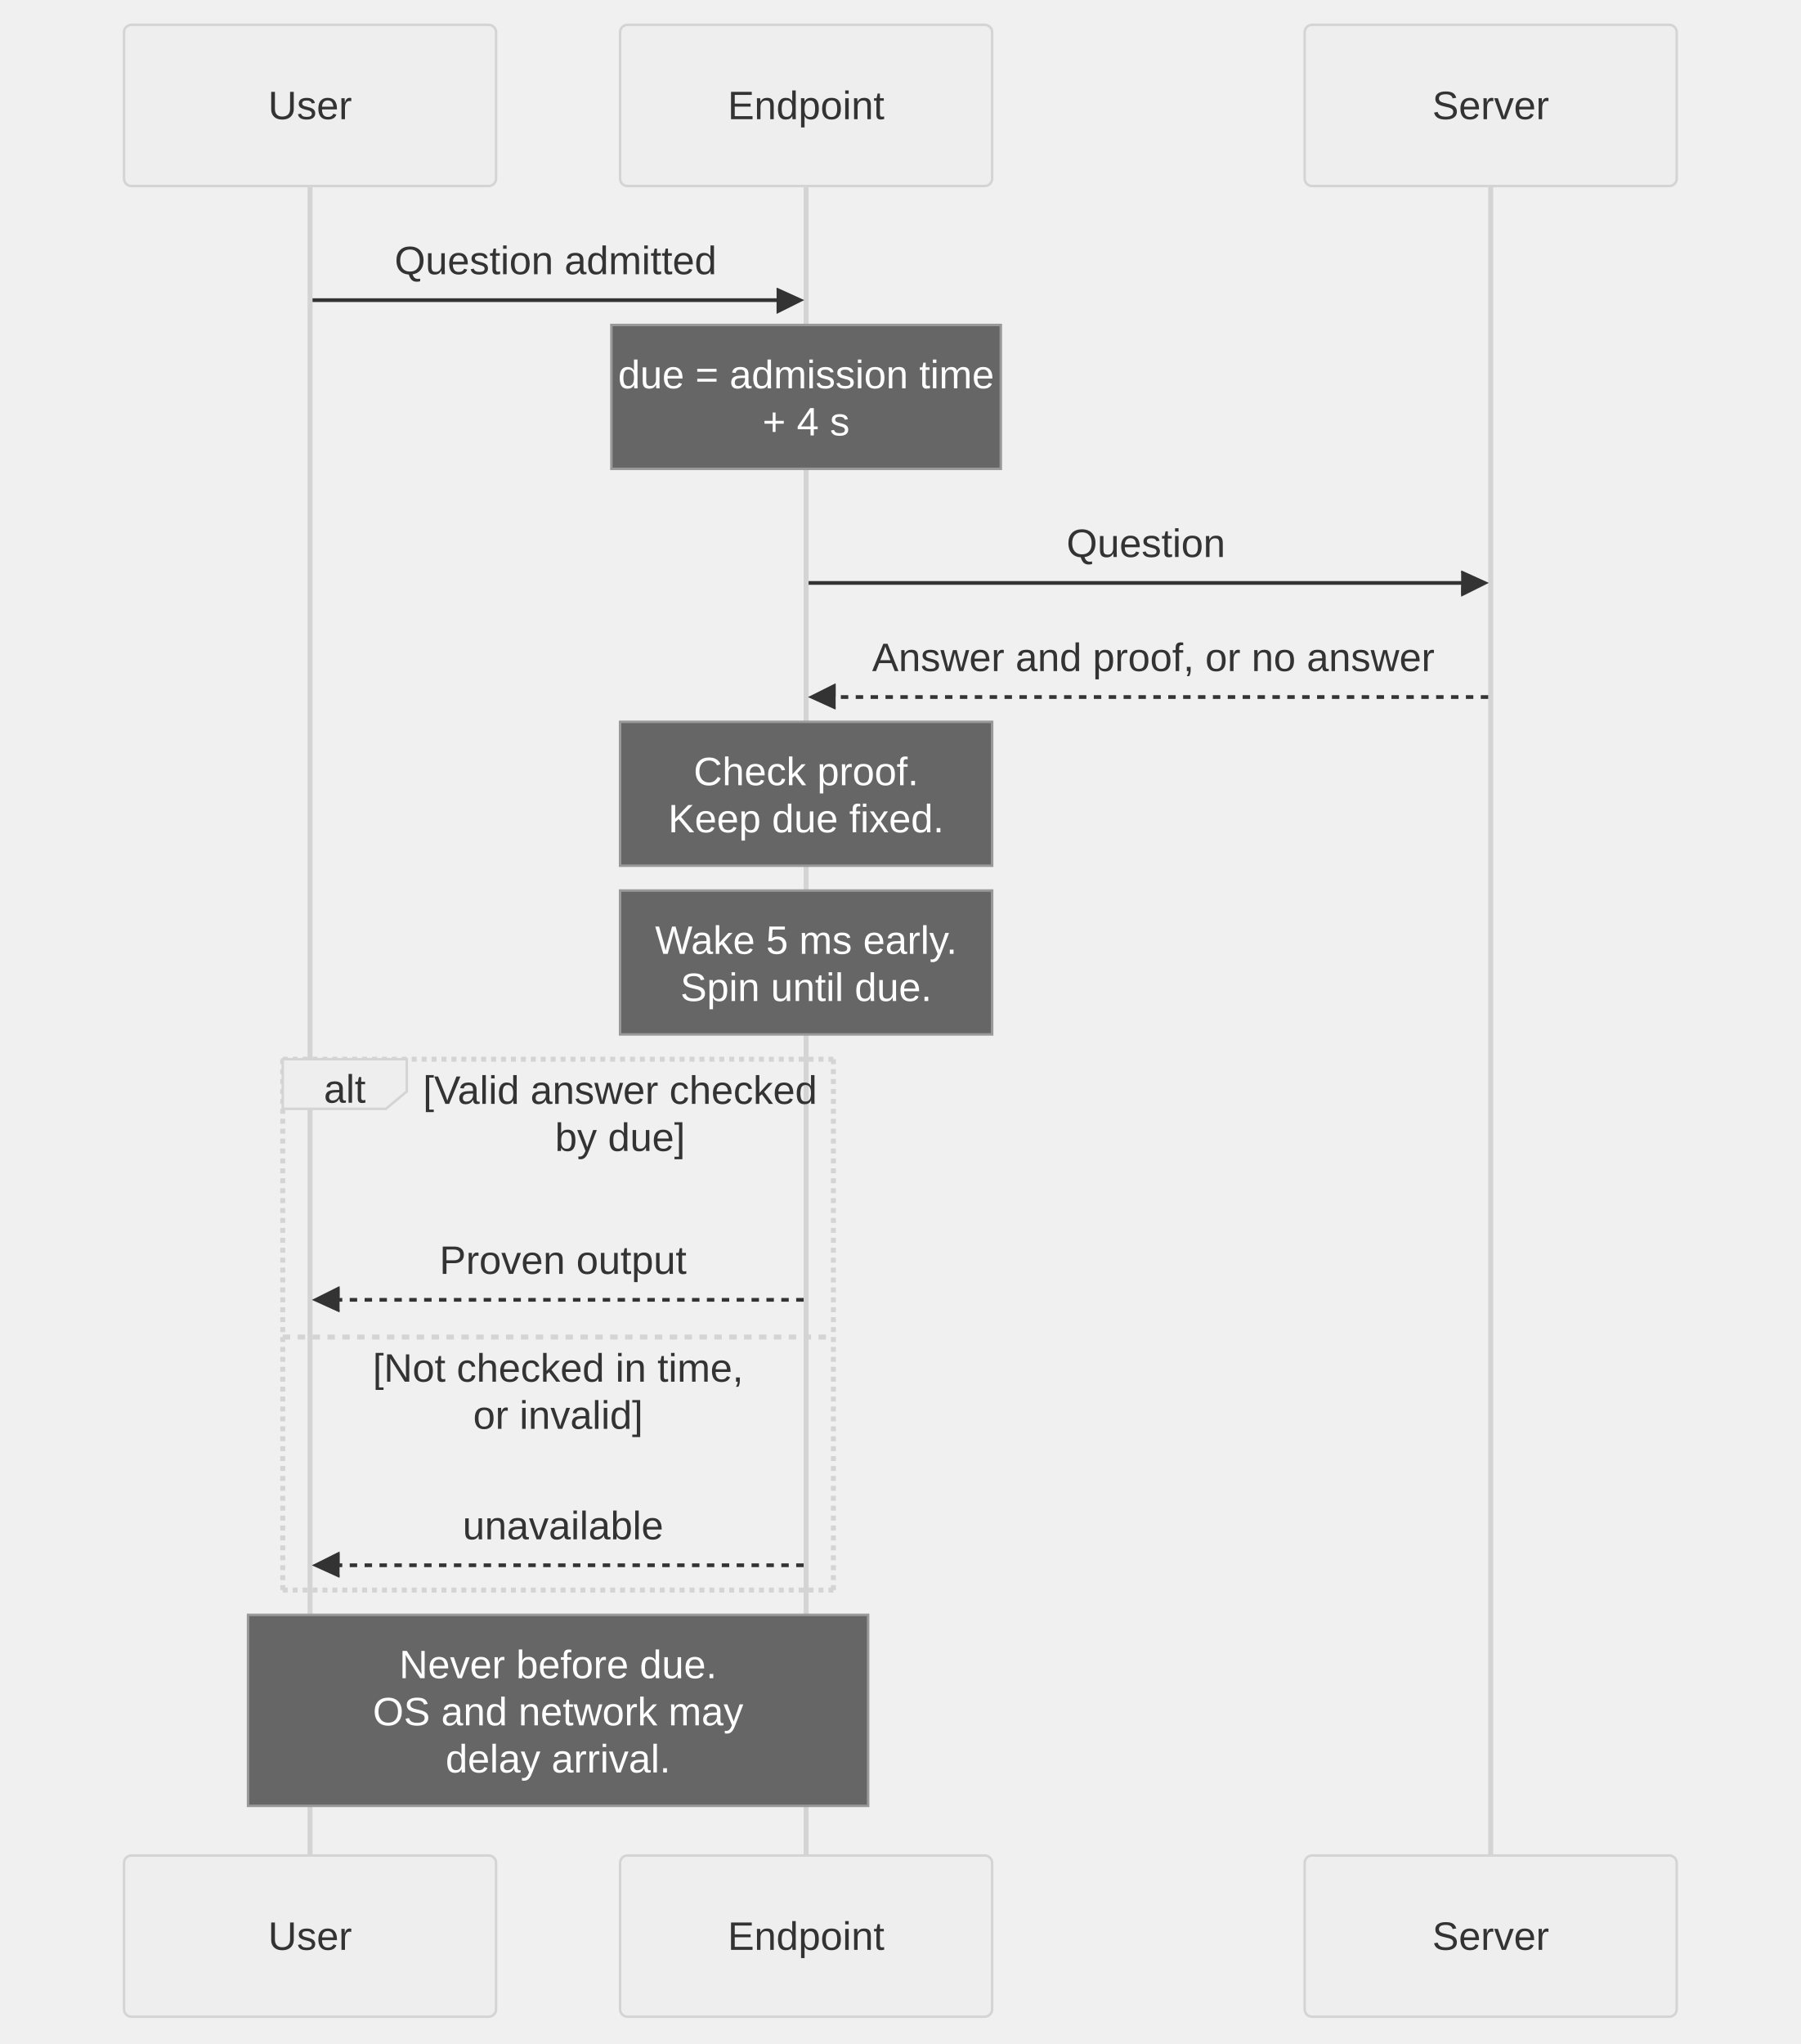
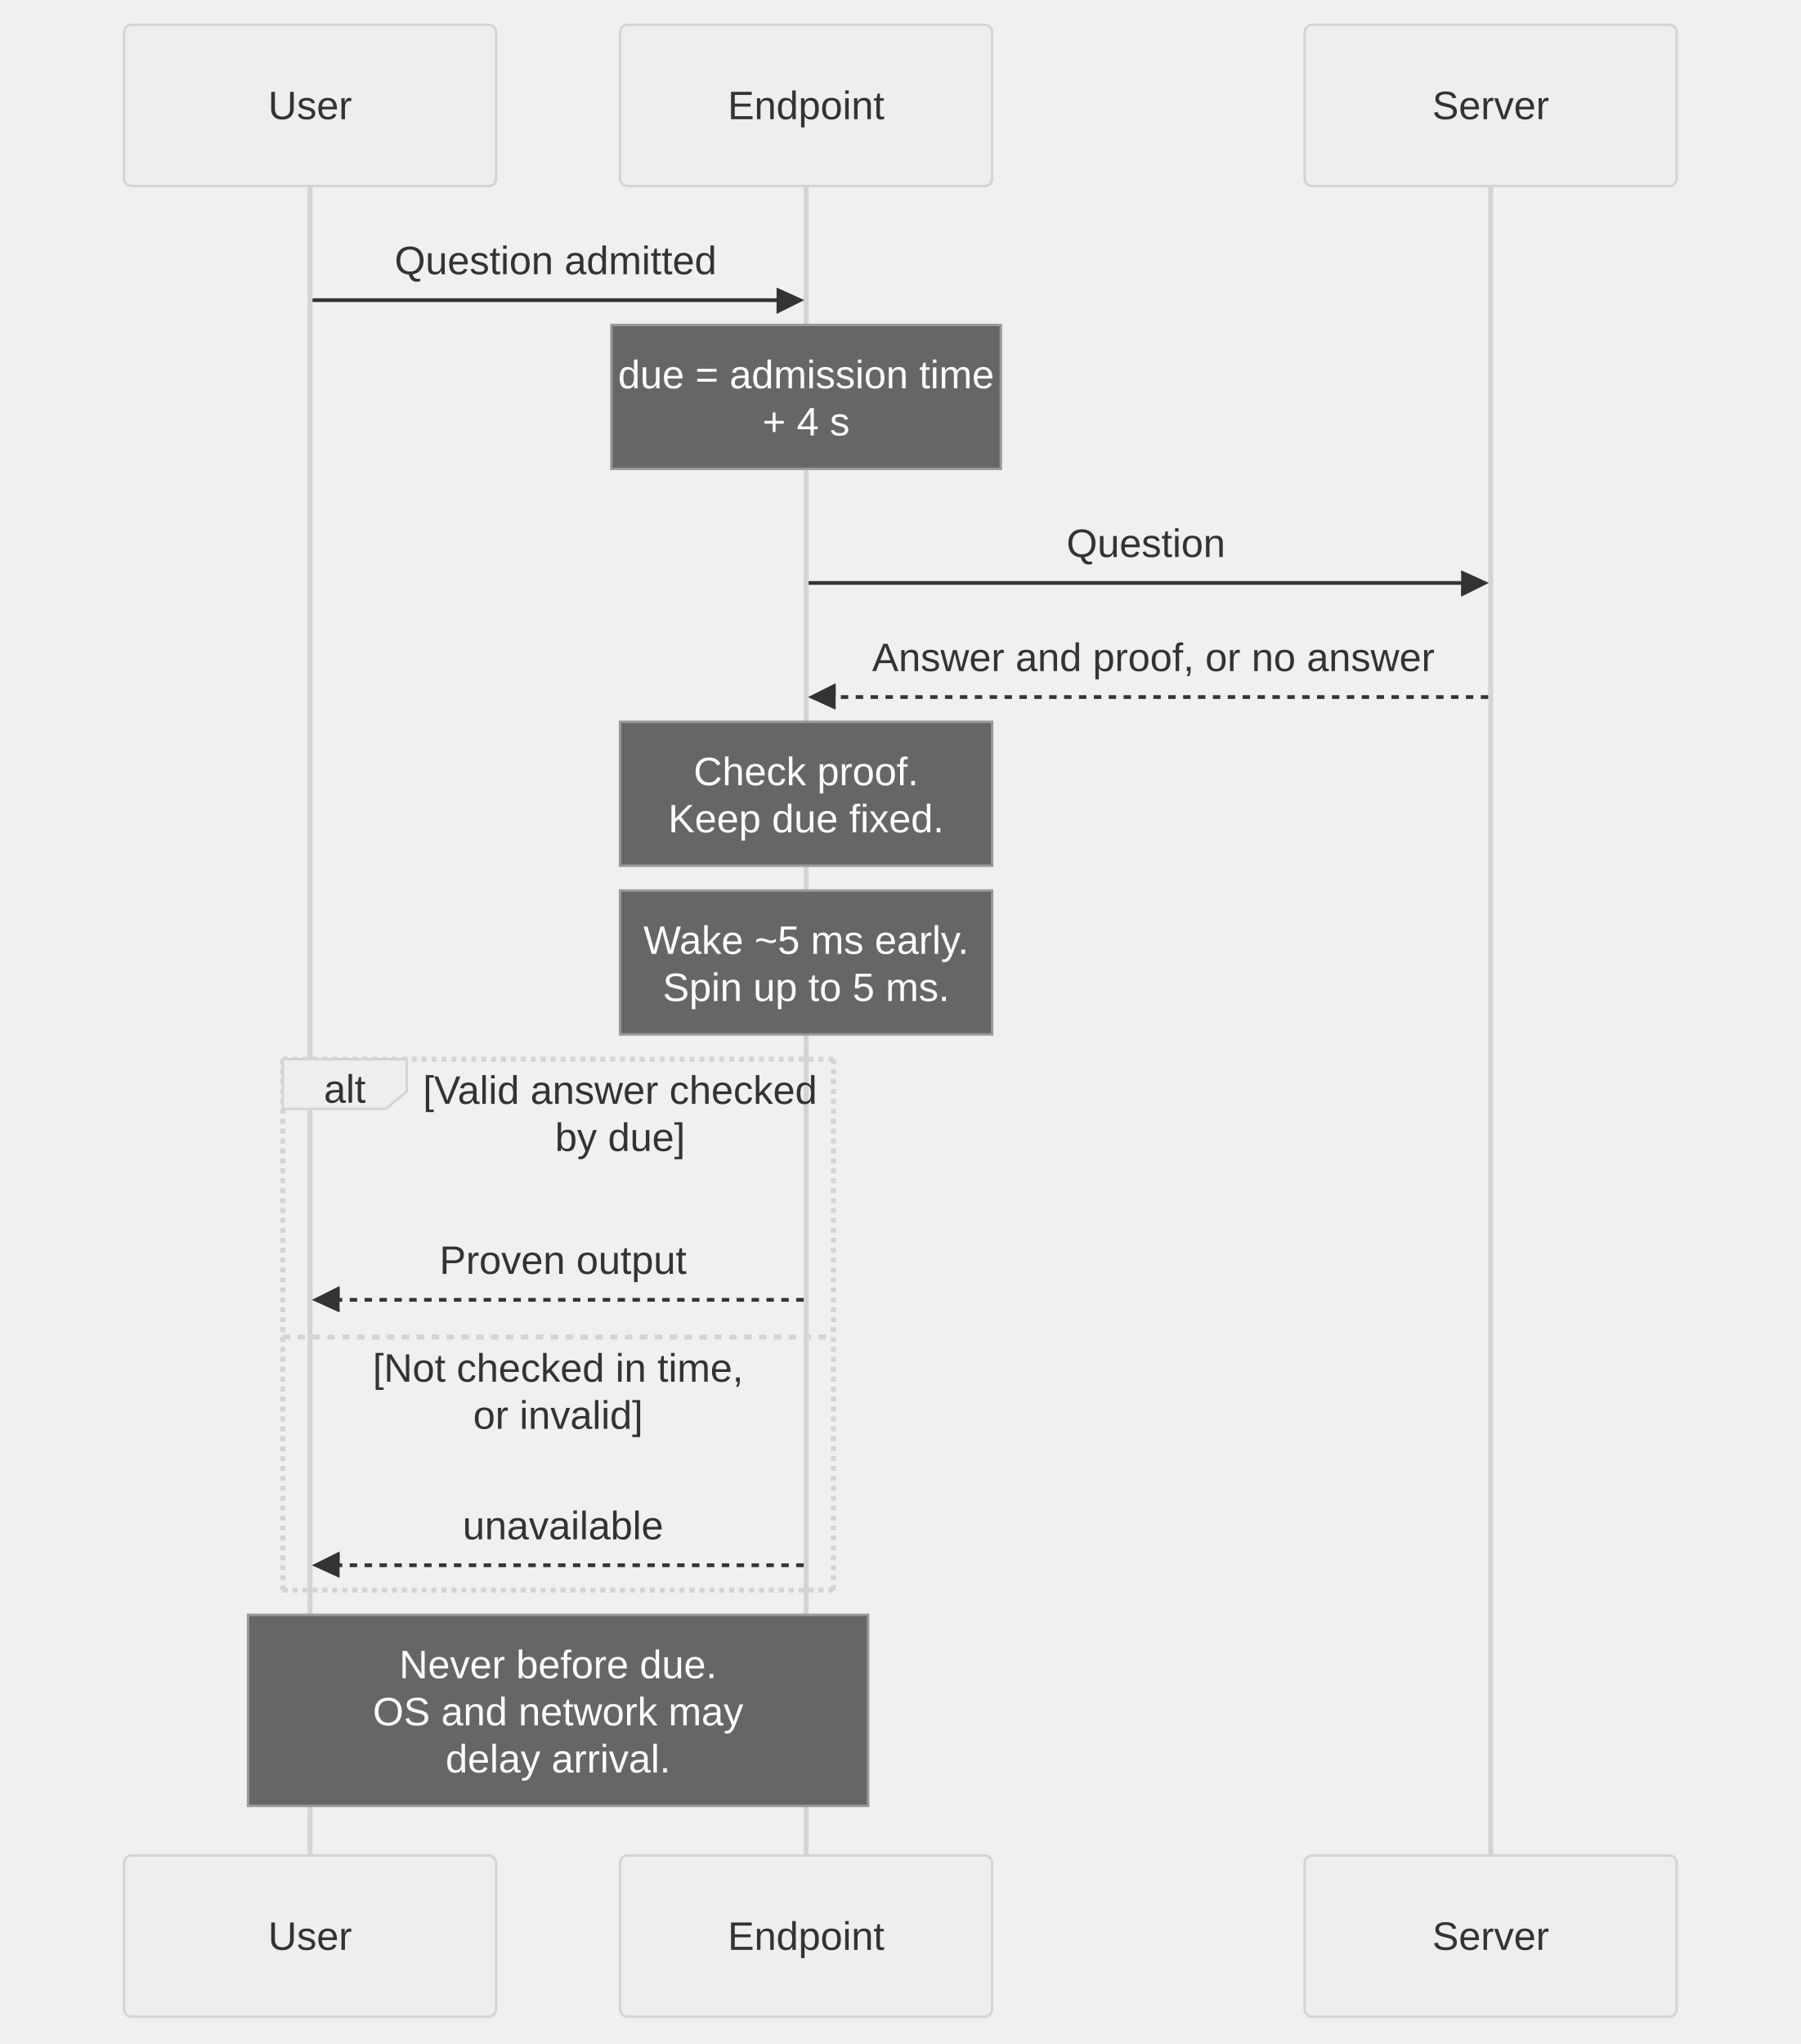
<svg xmlns="http://www.w3.org/2000/svg" id="my-svg" width="100%" style="max-width: 726px; background-color: white;" viewBox="-50 -10 726 824" role="graphics-document document" aria-roledescription="sequence">
  <g>
    <rect x="476" y="738" fill="#eaeaea" stroke="#666" width="150" height="65" name="S" rx="3" ry="3" class="actor actor-bottom" />
    <text x="551" y="770.5" dominant-baseline="central" alignment-baseline="central" class="actor actor-box" style="text-anchor: middle; font-size: 16px; font-weight: 400;">
      <tspan x="551" dy="0">Server</tspan>
    </text>
  </g>
  <g>
    <rect x="200" y="738" fill="#eaeaea" stroke="#666" width="150" height="65" name="E" rx="3" ry="3" class="actor actor-bottom" />
    <text x="275" y="770.5" dominant-baseline="central" alignment-baseline="central" class="actor actor-box" style="text-anchor: middle; font-size: 16px; font-weight: 400;">
      <tspan x="275" dy="0">Endpoint</tspan>
    </text>
  </g>
  <g>
    <rect x="0" y="738" fill="#eaeaea" stroke="#666" width="150" height="65" name="U" rx="3" ry="3" class="actor actor-bottom" />
    <text x="75" y="770.5" dominant-baseline="central" alignment-baseline="central" class="actor actor-box" style="text-anchor: middle; font-size: 16px; font-weight: 400;">
      <tspan x="75" dy="0">User</tspan>
    </text>
  </g>
  <g>
    <line id="actor2" x1="551" y1="65" x2="551" y2="738" class="actor-line 200" stroke-width="0.5px" stroke="#999" name="S" data-et="life-line" data-id="S" />
    <g id="root-2" data-et="participant" data-type="participant" data-id="S">
      <rect x="476" y="0" fill="#eaeaea" stroke="#666" width="150" height="65" name="S" rx="3" ry="3" class="actor actor-top" />
      <text x="551" y="32.5" dominant-baseline="central" alignment-baseline="central" class="actor actor-box" style="text-anchor: middle; font-size: 16px; font-weight: 400;">
        <tspan x="551" dy="0">Server</tspan>
      </text>
    </g>
  </g>
  <g>
    <line id="actor1" x1="275" y1="65" x2="275" y2="738" class="actor-line 200" stroke-width="0.5px" stroke="#999" name="E" data-et="life-line" data-id="E" />
    <g id="root-1" data-et="participant" data-type="participant" data-id="E">
      <rect x="200" y="0" fill="#eaeaea" stroke="#666" width="150" height="65" name="E" rx="3" ry="3" class="actor actor-top" />
      <text x="275" y="32.5" dominant-baseline="central" alignment-baseline="central" class="actor actor-box" style="text-anchor: middle; font-size: 16px; font-weight: 400;">
        <tspan x="275" dy="0">Endpoint</tspan>
      </text>
    </g>
  </g>
  <g>
    <line id="actor0" x1="75" y1="65" x2="75" y2="738" class="actor-line 200" stroke-width="0.5px" stroke="#999" name="U" data-et="life-line" data-id="U" />
    <g id="root-0" data-et="participant" data-type="participant" data-id="U">
      <rect x="0" y="0" fill="#eaeaea" stroke="#666" width="150" height="65" name="U" rx="3" ry="3" class="actor actor-top" />
      <text x="75" y="32.5" dominant-baseline="central" alignment-baseline="central" class="actor actor-box" style="text-anchor: middle; font-size: 16px; font-weight: 400;">
        <tspan x="75" dy="0">User</tspan>
      </text>
    </g>
  </g>
  <style>#my-svg{font-family:"trebuchet ms",verdana,arial,sans-serif;font-size:16px;fill:#000000;}@keyframes edge-animation-frame{from{stroke-dashoffset:0;}}@keyframes dash{to{stroke-dashoffset:0;}}#my-svg .edge-animation-slow{stroke-dasharray:9,5!important;stroke-dashoffset:900;animation:dash 50s linear infinite;stroke-linecap:round;}#my-svg .edge-animation-fast{stroke-dasharray:9,5!important;stroke-dashoffset:900;animation:dash 20s linear infinite;stroke-linecap:round;}#my-svg .error-icon{fill:#552222;}#my-svg .error-text{fill:#552222;stroke:#552222;}#my-svg .edge-thickness-normal{stroke-width:1px;}#my-svg .edge-thickness-thick{stroke-width:3.5px;}#my-svg .edge-pattern-solid{stroke-dasharray:0;}#my-svg .edge-thickness-invisible{stroke-width:0;fill:none;}#my-svg .edge-pattern-dashed{stroke-dasharray:3;}#my-svg .edge-pattern-dotted{stroke-dasharray:2;}#my-svg .marker{fill:#666;stroke:#666;}#my-svg .marker.cross{stroke:#666;}#my-svg svg{font-family:"trebuchet ms",verdana,arial,sans-serif;font-size:16px;}#my-svg p{margin:0;}#my-svg .actor{stroke:hsl(0, 0%, 83%);fill:#eee;stroke-width:1;}#my-svg rect.actor.outer-path[data-look="neo"]{filter:drop-shadow( 1px 2px 2px rgba(185,185,185,1));}#my-svg rect.note[data-look="neo"]{stroke:#999;fill:#666;filter:drop-shadow( 1px 2px 2px rgba(185,185,185,1));}#my-svg text.actor&gt;tspan{fill:#333;stroke:none;}#my-svg .actor-line{stroke:hsl(0, 0%, 83%);}#my-svg .innerArc{stroke-width:1.5;stroke-dasharray:none;}#my-svg .messageLine0{stroke-width:1.5;stroke-dasharray:none;stroke:#333;}#my-svg .messageLine1{stroke-width:1.5;stroke-dasharray:2,2;stroke:#333;}#my-svg [id$="-arrowhead"] path{fill:#333;stroke:#333;}#my-svg .sequenceNumber{fill:white;}#my-svg [id$="-sequencenumber"]{fill:#333;}#my-svg [id$="-crosshead"] path{fill:#333;stroke:#333;}#my-svg .messageText{fill:#333;stroke:none;}#my-svg .labelBox{stroke:hsl(0, 0%, 83%);fill:#eee;filter:none;}#my-svg .labelText,#my-svg .labelText&gt;tspan{fill:#333;stroke:none;}#my-svg .loopText,#my-svg .loopText&gt;tspan{fill:#333;stroke:none;}#my-svg .sectionTitle,#my-svg .sectionTitle&gt;tspan{fill:#333;stroke:none;}#my-svg .loopLine{stroke-width:2px;stroke-dasharray:2,2;stroke:hsl(0, 0%, 83%);fill:hsl(0, 0%, 83%);}#my-svg .note{stroke:#999;fill:#666;}#my-svg .noteText,#my-svg .noteText&gt;tspan{fill:#fff;stroke:none;font-weight:normal;}#my-svg .activation0{fill:#f4f4f4;stroke:#666;}#my-svg .activation1{fill:#f4f4f4;stroke:#666;}#my-svg .activation2{fill:#f4f4f4;stroke:#666;}#my-svg .actorPopupMenu{position:absolute;}#my-svg .actorPopupMenuPanel{position:absolute;fill:#eee;box-shadow:0px 8px 16px 0px rgba(0,0,0,0.2);filter:drop-shadow(3px 5px 2px rgb(0 0 0 / 0.4));}#my-svg .actor-man circle,#my-svg line{fill:#eee;stroke-width:2px;}#my-svg g rect.rect{filter:drop-shadow( 1px 2px 2px rgba(185,185,185,1));stroke:#999;}#my-svg .node .neo-node{stroke:#999;}#my-svg [data-look="neo"].node rect,#my-svg [data-look="neo"].cluster rect,#my-svg [data-look="neo"].node polygon{stroke:url(#my-svg-gradient);filter:drop-shadow( 1px 2px 2px rgba(185,185,185,1));}#my-svg [data-look="neo"].swimlane.cluster rect{filter:none;}#my-svg [data-look="neo"].node path{stroke:url(#my-svg-gradient);stroke-width:1px;}#my-svg [data-look="neo"].node .outer-path{filter:drop-shadow( 1px 2px 2px rgba(185,185,185,1));}#my-svg [data-look="neo"].node .neo-line path{stroke:#999;filter:none;}#my-svg [data-look="neo"].node circle{stroke:url(#my-svg-gradient);filter:drop-shadow( 1px 2px 2px rgba(185,185,185,1));}#my-svg [data-look="neo"].node circle .state-start{fill:#000000;}#my-svg [data-look="neo"].icon-shape .icon{fill:url(#my-svg-gradient);filter:drop-shadow( 1px 2px 2px rgba(185,185,185,1));}#my-svg [data-look="neo"].icon-shape .icon-neo path{stroke:url(#my-svg-gradient);filter:drop-shadow( 1px 2px 2px rgba(185,185,185,1));}#my-svg :root{--mermaid-font-family:"trebuchet ms",verdana,arial,sans-serif;}</style>
  <g />
  <defs>
    <symbol id="my-svg-computer" width="24" height="24">
      <path transform="scale(.5)" d="M2 2v13h20v-13h-20zm18 11h-16v-9h16v9zm-10.228 6l.466-1h3.524l.467 1h-4.457zm14.228 3h-24l2-6h2.104l-1.33 4h18.45l-1.297-4h2.073l2 6zm-5-10h-14v-7h14v7z" />
    </symbol>
  </defs>
  <defs>
    <symbol id="my-svg-database" fill-rule="evenodd" clip-rule="evenodd">
      <path transform="scale(.5)" d="M12.258.001l.256.004.255.005.253.008.251.01.249.012.247.015.246.016.242.019.241.02.239.023.236.024.233.027.231.028.229.031.225.032.223.034.22.036.217.038.214.04.211.041.208.043.205.045.201.046.198.048.194.05.191.051.187.053.183.054.18.056.175.057.172.059.168.06.163.061.16.063.155.064.15.066.074.033.073.033.071.034.07.034.069.035.068.035.067.035.066.035.064.036.064.036.062.036.06.036.06.037.058.037.058.037.055.038.055.038.053.038.052.038.051.039.05.039.048.039.047.039.045.04.044.04.043.04.041.04.04.041.039.041.037.041.036.041.034.041.033.042.032.042.03.042.029.042.027.042.026.043.024.043.023.043.021.043.02.043.018.044.017.043.015.044.013.044.012.044.011.045.009.044.007.045.006.045.004.045.002.045.001.045v17l-.001.045-.002.045-.004.045-.006.045-.007.045-.009.044-.011.045-.012.044-.013.044-.015.044-.017.043-.018.044-.02.043-.021.043-.023.043-.024.043-.026.043-.027.042-.029.042-.03.042-.032.042-.033.042-.034.041-.036.041-.037.041-.039.041-.04.041-.041.04-.043.04-.044.04-.045.04-.047.039-.048.039-.05.039-.051.039-.052.038-.053.038-.055.038-.055.038-.058.037-.058.037-.06.037-.06.036-.062.036-.064.036-.064.036-.066.035-.067.035-.068.035-.069.035-.07.034-.071.034-.073.033-.074.033-.15.066-.155.064-.16.063-.163.061-.168.06-.172.059-.175.057-.18.056-.183.054-.187.053-.191.051-.194.05-.198.048-.201.046-.205.045-.208.043-.211.041-.214.04-.217.038-.22.036-.223.034-.225.032-.229.031-.231.028-.233.027-.236.024-.239.023-.241.02-.242.019-.246.016-.247.015-.249.012-.251.01-.253.008-.255.005-.256.004-.258.001-.258-.001-.256-.004-.255-.005-.253-.008-.251-.01-.249-.012-.247-.015-.245-.016-.243-.019-.241-.02-.238-.023-.236-.024-.234-.027-.231-.028-.228-.031-.226-.032-.223-.034-.22-.036-.217-.038-.214-.04-.211-.041-.208-.043-.204-.045-.201-.046-.198-.048-.195-.05-.19-.051-.187-.053-.184-.054-.179-.056-.176-.057-.172-.059-.167-.06-.164-.061-.159-.063-.155-.064-.151-.066-.074-.033-.072-.033-.072-.034-.07-.034-.069-.035-.068-.035-.067-.035-.066-.035-.064-.036-.063-.036-.062-.036-.061-.036-.06-.037-.058-.037-.057-.037-.056-.038-.055-.038-.053-.038-.052-.038-.051-.039-.049-.039-.049-.039-.046-.039-.046-.04-.044-.04-.043-.04-.041-.04-.04-.041-.039-.041-.037-.041-.036-.041-.034-.041-.033-.042-.032-.042-.03-.042-.029-.042-.027-.042-.026-.043-.024-.043-.023-.043-.021-.043-.02-.043-.018-.044-.017-.043-.015-.044-.013-.044-.012-.044-.011-.045-.009-.044-.007-.045-.006-.045-.004-.045-.002-.045-.001-.045v-17l.001-.045.002-.045.004-.045.006-.045.007-.045.009-.044.011-.045.012-.044.013-.044.015-.044.017-.043.018-.044.02-.043.021-.043.023-.043.024-.043.026-.043.027-.042.029-.042.03-.042.032-.042.033-.042.034-.041.036-.041.037-.041.039-.041.04-.041.041-.04.043-.04.044-.04.046-.04.046-.039.049-.039.049-.039.051-.039.052-.038.053-.038.055-.038.056-.038.057-.037.058-.037.06-.037.061-.036.062-.036.063-.036.064-.036.066-.035.067-.035.068-.035.069-.035.07-.034.072-.034.072-.033.074-.033.151-.066.155-.064.159-.063.164-.061.167-.06.172-.059.176-.057.179-.056.184-.054.187-.053.19-.051.195-.05.198-.048.201-.046.204-.045.208-.043.211-.041.214-.04.217-.038.22-.036.223-.034.226-.032.228-.031.231-.028.234-.027.236-.024.238-.023.241-.02.243-.019.245-.016.247-.015.249-.012.251-.01.253-.008.255-.005.256-.004.258-.001.258.001zm-9.258 20.499v.01l.001.021.003.021.004.022.005.021.006.022.007.022.009.023.01.022.011.023.012.023.013.023.015.023.016.024.017.023.018.024.019.024.021.024.022.025.023.024.024.025.052.049.056.05.061.051.066.051.07.051.075.051.079.052.084.052.088.052.092.052.097.052.102.051.105.052.11.052.114.051.119.051.123.051.127.05.131.05.135.05.139.048.144.049.147.047.152.047.155.047.16.045.163.045.167.043.171.043.176.041.178.041.183.039.187.039.19.037.194.035.197.035.202.033.204.031.209.03.212.029.216.027.219.025.222.024.226.021.23.02.233.018.236.016.24.015.243.012.246.01.249.008.253.005.256.004.259.001.26-.001.257-.004.254-.005.25-.008.247-.011.244-.012.241-.014.237-.016.233-.018.231-.021.226-.021.224-.024.22-.026.216-.027.212-.028.21-.031.205-.031.202-.034.198-.034.194-.036.191-.037.187-.039.183-.04.179-.04.175-.042.172-.043.168-.044.163-.045.16-.046.155-.046.152-.047.148-.048.143-.049.139-.049.136-.05.131-.05.126-.05.123-.051.118-.052.114-.051.11-.052.106-.052.101-.052.096-.052.092-.052.088-.053.083-.051.079-.052.074-.052.07-.051.065-.051.06-.051.056-.05.051-.05.023-.024.023-.025.021-.024.02-.024.019-.024.018-.024.017-.024.015-.023.014-.024.013-.023.012-.023.01-.023.01-.022.008-.022.006-.022.006-.022.004-.022.004-.021.001-.021.001-.021v-4.127l-.077.055-.08.053-.083.054-.085.053-.087.052-.09.052-.093.051-.095.05-.097.05-.1.049-.102.049-.105.048-.106.047-.109.047-.111.046-.114.045-.115.045-.118.044-.12.043-.122.042-.124.042-.126.041-.128.04-.13.04-.132.038-.134.038-.135.037-.138.037-.139.035-.142.035-.143.034-.144.033-.147.032-.148.031-.15.03-.151.03-.153.029-.154.027-.156.027-.158.026-.159.025-.161.024-.162.023-.163.022-.165.021-.166.02-.167.019-.169.018-.169.017-.171.016-.173.015-.173.014-.175.013-.175.012-.177.011-.178.01-.179.008-.179.008-.181.006-.182.005-.182.004-.184.003-.184.002h-.37l-.184-.002-.184-.003-.182-.004-.182-.005-.181-.006-.179-.008-.179-.008-.178-.01-.176-.011-.176-.012-.175-.013-.173-.014-.172-.015-.171-.016-.17-.017-.169-.018-.167-.019-.166-.02-.165-.021-.163-.022-.162-.023-.161-.024-.159-.025-.157-.026-.156-.027-.155-.027-.153-.029-.151-.03-.15-.03-.148-.031-.146-.032-.145-.033-.143-.034-.141-.035-.14-.035-.137-.037-.136-.037-.134-.038-.132-.038-.13-.04-.128-.04-.126-.041-.124-.042-.122-.042-.12-.044-.117-.043-.116-.045-.113-.045-.112-.046-.109-.047-.106-.047-.105-.048-.102-.049-.1-.049-.097-.05-.095-.05-.093-.052-.09-.051-.087-.052-.085-.053-.083-.054-.08-.054-.077-.054v4.127zm0-5.654v.011l.001.021.003.021.004.021.005.022.006.022.007.022.009.022.01.022.011.023.012.023.013.023.015.024.016.023.017.024.018.024.019.024.021.024.022.024.023.025.024.024.052.05.056.05.061.05.066.051.07.051.075.052.079.051.084.052.088.052.092.052.097.052.102.052.105.052.11.051.114.051.119.052.123.05.127.051.131.05.135.049.139.049.144.048.147.048.152.047.155.046.16.045.163.045.167.044.171.042.176.042.178.04.183.04.187.038.19.037.194.036.197.034.202.033.204.032.209.03.212.028.216.027.219.025.222.024.226.022.23.02.233.018.236.016.24.014.243.012.246.01.249.008.253.006.256.003.259.001.26-.001.257-.003.254-.006.25-.008.247-.01.244-.012.241-.015.237-.016.233-.018.231-.02.226-.022.224-.024.22-.025.216-.027.212-.029.21-.03.205-.032.202-.033.198-.035.194-.036.191-.037.187-.039.183-.039.179-.041.175-.042.172-.043.168-.044.163-.045.16-.045.155-.047.152-.047.148-.048.143-.048.139-.05.136-.049.131-.05.126-.051.123-.051.118-.051.114-.052.11-.052.106-.052.101-.052.096-.052.092-.052.088-.052.083-.052.079-.052.074-.051.07-.052.065-.051.06-.05.056-.051.051-.049.023-.025.023-.024.021-.025.02-.024.019-.024.018-.024.017-.024.015-.023.014-.023.013-.024.012-.022.01-.023.01-.023.008-.022.006-.022.006-.022.004-.021.004-.022.001-.021.001-.021v-4.139l-.077.054-.08.054-.083.054-.085.052-.087.053-.09.051-.093.051-.095.051-.097.05-.1.049-.102.049-.105.048-.106.047-.109.047-.111.046-.114.045-.115.044-.118.044-.12.044-.122.042-.124.042-.126.041-.128.04-.13.039-.132.039-.134.038-.135.037-.138.036-.139.036-.142.035-.143.033-.144.033-.147.033-.148.031-.15.03-.151.03-.153.028-.154.028-.156.027-.158.026-.159.025-.161.024-.162.023-.163.022-.165.021-.166.02-.167.019-.169.018-.169.017-.171.016-.173.015-.173.014-.175.013-.175.012-.177.011-.178.009-.179.009-.179.007-.181.007-.182.005-.182.004-.184.003-.184.002h-.37l-.184-.002-.184-.003-.182-.004-.182-.005-.181-.007-.179-.007-.179-.009-.178-.009-.176-.011-.176-.012-.175-.013-.173-.014-.172-.015-.171-.016-.17-.017-.169-.018-.167-.019-.166-.02-.165-.021-.163-.022-.162-.023-.161-.024-.159-.025-.157-.026-.156-.027-.155-.028-.153-.028-.151-.03-.15-.03-.148-.031-.146-.033-.145-.033-.143-.033-.141-.035-.14-.036-.137-.036-.136-.037-.134-.038-.132-.039-.13-.039-.128-.04-.126-.041-.124-.042-.122-.043-.12-.043-.117-.044-.116-.044-.113-.046-.112-.046-.109-.046-.106-.047-.105-.048-.102-.049-.1-.049-.097-.05-.095-.051-.093-.051-.09-.051-.087-.053-.085-.052-.083-.054-.08-.054-.077-.054v4.139zm0-5.666v.011l.001.02.003.022.004.021.005.022.006.021.007.022.009.023.01.022.011.023.012.023.013.023.015.023.016.024.017.024.018.023.019.024.021.025.022.024.023.024.024.025.052.05.056.05.061.05.066.051.07.051.075.052.079.051.084.052.088.052.092.052.097.052.102.052.105.051.11.052.114.051.119.051.123.051.127.05.131.05.135.05.139.049.144.048.147.048.152.047.155.046.16.045.163.045.167.043.171.043.176.042.178.04.183.04.187.038.19.037.194.036.197.034.202.033.204.032.209.03.212.028.216.027.219.025.222.024.226.021.23.02.233.018.236.017.24.014.243.012.246.01.249.008.253.006.256.003.259.001.26-.001.257-.003.254-.006.25-.008.247-.01.244-.013.241-.014.237-.016.233-.018.231-.02.226-.022.224-.024.22-.025.216-.027.212-.029.21-.03.205-.032.202-.033.198-.035.194-.036.191-.037.187-.039.183-.039.179-.041.175-.042.172-.043.168-.044.163-.045.16-.045.155-.047.152-.047.148-.048.143-.049.139-.049.136-.049.131-.051.126-.05.123-.051.118-.052.114-.051.11-.052.106-.052.101-.052.096-.052.092-.052.088-.052.083-.052.079-.052.074-.052.07-.051.065-.051.06-.051.056-.05.051-.049.023-.025.023-.025.021-.024.02-.024.019-.024.018-.024.017-.024.015-.023.014-.024.013-.023.012-.023.01-.022.01-.023.008-.022.006-.022.006-.022.004-.022.004-.021.001-.021.001-.021v-4.153l-.077.054-.08.054-.083.053-.085.053-.087.053-.09.051-.093.051-.095.051-.097.05-.1.049-.102.048-.105.048-.106.048-.109.046-.111.046-.114.046-.115.044-.118.044-.12.043-.122.043-.124.042-.126.041-.128.04-.13.039-.132.039-.134.038-.135.037-.138.036-.139.036-.142.034-.143.034-.144.033-.147.032-.148.032-.15.03-.151.03-.153.028-.154.028-.156.027-.158.026-.159.024-.161.024-.162.023-.163.023-.165.021-.166.02-.167.019-.169.018-.169.017-.171.016-.173.015-.173.014-.175.013-.175.012-.177.01-.178.01-.179.009-.179.007-.181.006-.182.006-.182.004-.184.003-.184.001-.185.001-.185-.001-.184-.001-.184-.003-.182-.004-.182-.006-.181-.006-.179-.007-.179-.009-.178-.01-.176-.01-.176-.012-.175-.013-.173-.014-.172-.015-.171-.016-.17-.017-.169-.018-.167-.019-.166-.02-.165-.021-.163-.023-.162-.023-.161-.024-.159-.024-.157-.026-.156-.027-.155-.028-.153-.028-.151-.03-.15-.03-.148-.032-.146-.032-.145-.033-.143-.034-.141-.034-.14-.036-.137-.036-.136-.037-.134-.038-.132-.039-.13-.039-.128-.041-.126-.041-.124-.041-.122-.043-.12-.043-.117-.044-.116-.044-.113-.046-.112-.046-.109-.046-.106-.048-.105-.048-.102-.048-.1-.05-.097-.049-.095-.051-.093-.051-.09-.052-.087-.052-.085-.053-.083-.053-.08-.054-.077-.054v4.153zm8.74-8.179l-.257.004-.254.005-.25.008-.247.011-.244.012-.241.014-.237.016-.233.018-.231.021-.226.022-.224.023-.22.026-.216.027-.212.028-.21.031-.205.032-.202.033-.198.034-.194.036-.191.038-.187.038-.183.04-.179.041-.175.042-.172.043-.168.043-.163.045-.16.046-.155.046-.152.048-.148.048-.143.048-.139.049-.136.05-.131.05-.126.051-.123.051-.118.051-.114.052-.11.052-.106.052-.101.052-.096.052-.092.052-.088.052-.083.052-.079.052-.074.051-.07.052-.065.051-.06.05-.056.05-.051.05-.023.025-.023.024-.021.024-.02.025-.019.024-.018.024-.017.023-.015.024-.014.023-.013.023-.012.023-.01.023-.01.022-.008.022-.006.023-.006.021-.004.022-.004.021-.001.021-.001.021.001.021.001.021.004.021.004.022.006.021.006.023.008.022.01.022.01.023.012.023.013.023.014.023.015.024.017.023.018.024.019.024.02.025.021.024.023.024.023.025.051.05.056.05.06.05.065.051.07.052.074.051.079.052.083.052.088.052.092.052.096.052.101.052.106.052.11.052.114.052.118.051.123.051.126.051.131.05.136.05.139.049.143.048.148.048.152.048.155.046.16.046.163.045.168.043.172.043.175.042.179.041.183.04.187.038.191.038.194.036.198.034.202.033.205.032.21.031.212.028.216.027.22.026.224.023.226.022.231.021.233.018.237.016.241.014.244.012.247.011.25.008.254.005.257.004.26.001.26-.001.257-.004.254-.005.25-.008.247-.011.244-.012.241-.014.237-.016.233-.018.231-.021.226-.022.224-.023.22-.026.216-.027.212-.028.21-.031.205-.032.202-.033.198-.034.194-.036.191-.038.187-.038.183-.04.179-.041.175-.042.172-.043.168-.043.163-.045.16-.046.155-.046.152-.048.148-.048.143-.048.139-.049.136-.05.131-.05.126-.051.123-.051.118-.051.114-.052.11-.052.106-.052.101-.052.096-.052.092-.052.088-.052.083-.052.079-.052.074-.051.07-.052.065-.051.06-.05.056-.05.051-.05.023-.025.023-.024.021-.024.02-.025.019-.024.018-.024.017-.023.015-.024.014-.023.013-.023.012-.023.01-.023.01-.022.008-.022.006-.023.006-.021.004-.022.004-.021.001-.021.001-.021-.001-.021-.001-.021-.004-.021-.004-.022-.006-.021-.006-.023-.008-.022-.01-.022-.01-.023-.012-.023-.013-.023-.014-.023-.015-.024-.017-.023-.018-.024-.019-.024-.02-.025-.021-.024-.023-.024-.023-.025-.051-.05-.056-.05-.06-.05-.065-.051-.07-.052-.074-.051-.079-.052-.083-.052-.088-.052-.092-.052-.096-.052-.101-.052-.106-.052-.11-.052-.114-.052-.118-.051-.123-.051-.126-.051-.131-.05-.136-.05-.139-.049-.143-.048-.148-.048-.152-.048-.155-.046-.16-.046-.163-.045-.168-.043-.172-.043-.175-.042-.179-.041-.183-.04-.187-.038-.191-.038-.194-.036-.198-.034-.202-.033-.205-.032-.21-.031-.212-.028-.216-.027-.22-.026-.224-.023-.226-.022-.231-.021-.233-.018-.237-.016-.241-.014-.244-.012-.247-.011-.25-.008-.254-.005-.257-.004-.26-.001-.26.001z" />
    </symbol>
  </defs>
  <defs>
    <symbol id="my-svg-clock" width="24" height="24">
      <path transform="scale(.5)" d="M12 2c5.514 0 10 4.486 10 10s-4.486 10-10 10-10-4.486-10-10 4.486-10 10-10zm0-2c-6.627 0-12 5.373-12 12s5.373 12 12 12 12-5.373 12-12-5.373-12-12-12zm5.848 12.459c.202.038.202.333.001.372-1.907.361-6.045 1.111-6.547 1.111-.719 0-1.301-.582-1.301-1.301 0-.512.77-5.447 1.125-7.445.034-.192.312-.181.343.014l.985 6.238 5.394 1.011z" />
    </symbol>
  </defs>
  <defs>
    <marker id="my-svg-arrowhead" refX="7.9" refY="5" markerUnits="userSpaceOnUse" markerWidth="12" markerHeight="12" orient="auto-start-reverse">
      <path d="M -1 0 L 10 5 L 0 10 z" />
    </marker>
  </defs>
  <defs>
    <marker id="my-svg-crosshead" markerWidth="15" markerHeight="8" orient="auto" refX="4" refY="4.5">
      <path fill="none" stroke="#000000" stroke-width="1pt" d="M 1,2 L 6,7 M 6,2 L 1,7" style="stroke-dasharray: 0, 0;" />
    </marker>
  </defs>
  <defs>
    <marker id="my-svg-filled-head" refX="15.5" refY="7" markerWidth="20" markerHeight="28" orient="auto">
      <path d="M 18,7 L9,13 L14,7 L9,1 Z" />
    </marker>
  </defs>
  <defs>
    <marker id="my-svg-sequencenumber" refX="15" refY="15" markerWidth="60" markerHeight="40" orient="auto">
      <circle cx="15" cy="15" r="6" />
    </marker>
  </defs>
  <defs>
    <marker id="my-svg-solidTopArrowHead" refX="7.9" refY="7.25" markerUnits="userSpaceOnUse" markerWidth="12" markerHeight="12" orient="auto-start-reverse">
      <path d="M 0 0 L 10 8 L 0 8 z" />
    </marker>
  </defs>
  <defs>
    <marker id="my-svg-solidBottomArrowHead" refX="7.9" refY="0.75" markerUnits="userSpaceOnUse" markerWidth="12" markerHeight="12" orient="auto-start-reverse">
      <path d="M 0 0 L 10 0 L 0 8 z" />
    </marker>
  </defs>
  <defs>
    <marker id="my-svg-stickTopArrowHead" refX="7.5" refY="7" markerUnits="userSpaceOnUse" markerWidth="12" markerHeight="12" orient="auto-start-reverse">
      <path d="M 0 0 L 7 7" stroke="black" stroke-width="1.5" fill="none" />
    </marker>
  </defs>
  <defs>
    <marker id="my-svg-stickBottomArrowHead" refX="7.5" refY="0" markerUnits="userSpaceOnUse" markerWidth="12" markerHeight="12" orient="auto-start-reverse">
      <path d="M 0 7 L 7 0" stroke="black" stroke-width="1.5" fill="none" />
    </marker>
  </defs>
  <g data-et="note" data-id="i1">
    <rect x="196.5" y="121" fill="#EDF2AE" stroke="#666" width="157" height="58" class="note" />
    <text x="275" y="126" text-anchor="middle" dominant-baseline="middle" alignment-baseline="middle" class="noteText" dy="1em" style="font-size: 16px; font-weight: 400;">
      <tspan x="275">due = admission time</tspan>
    </text>
    <text x="275" y="145" text-anchor="middle" dominant-baseline="middle" alignment-baseline="middle" class="noteText" dy="1em" style="font-size: 16px; font-weight: 400;">
      <tspan x="275">+ 4 s</tspan>
    </text>
  </g>
  <g data-et="note" data-id="i4">
    <rect x="200" y="281" fill="#EDF2AE" stroke="#666" width="150" height="58" class="note" />
    <text x="275" y="286" text-anchor="middle" dominant-baseline="middle" alignment-baseline="middle" class="noteText" dy="1em" style="font-size: 16px; font-weight: 400;">
      <tspan x="275">Check proof.</tspan>
    </text>
    <text x="275" y="305" text-anchor="middle" dominant-baseline="middle" alignment-baseline="middle" class="noteText" dy="1em" style="font-size: 16px; font-weight: 400;">
      <tspan x="275">Keep due fixed.</tspan>
    </text>
  </g>
  <g data-et="note" data-id="i5">
    <rect x="200" y="349" fill="#EDF2AE" stroke="#666" width="150" height="58" class="note" />
    <text x="275" y="354" text-anchor="middle" dominant-baseline="middle" alignment-baseline="middle" class="noteText" dy="1em" style="font-size: 16px; font-weight: 400;">
-       <tspan x="275">Wake 5 ms early.</tspan>
+       <tspan x="275">Wake ~5 ms early.</tspan>
    </text>
    <text x="275" y="373" text-anchor="middle" dominant-baseline="middle" alignment-baseline="middle" class="noteText" dy="1em" style="font-size: 16px; font-weight: 400;">
-       <tspan x="275">Spin until due.</tspan>
+       <tspan x="275">Spin up to 5 ms.</tspan>
    </text>
  </g>
  <g data-et="control-structure" data-id="i10">
    <line x1="64" y1="417" x2="286" y2="417" class="loopLine" />
    <line x1="286" y1="417" x2="286" y2="631" class="loopLine" />
    <line x1="64" y1="631" x2="286" y2="631" class="loopLine" />
    <line x1="64" y1="417" x2="64" y2="631" class="loopLine" />
    <line x1="64" y1="529" x2="286" y2="529" class="loopLine" style="stroke-dasharray: 3, 3;" />
    <polygon points="64,417 114,417 114,430 105.6,437 64,437" class="labelBox" />
    <text x="89" y="430" text-anchor="middle" dominant-baseline="middle" alignment-baseline="middle" class="labelText" style="font-size: 16px; font-weight: 400;">alt</text>
    <text x="200" y="435" text-anchor="middle" class="loopText" style="font-size: 16px; font-weight: 400;">
      <tspan x="200">[Valid answer checked</tspan>
    </text>
    <text x="200" y="454" text-anchor="middle" class="loopText" style="font-size: 16px; font-weight: 400;">
      <tspan x="200">by due]</tspan>
    </text>
    <text x="175" y="547" text-anchor="middle" class="sectionTitle" style="font-size: 16px; font-weight: 400;">[Not checked in time,</text>
    <text x="175" y="566" text-anchor="middle" class="sectionTitle" style="font-size: 16px; font-weight: 400;">or invalid]</text>
  </g>
  <g data-et="note" data-id="i11">
    <rect x="50" y="641" fill="#EDF2AE" stroke="#666" width="250" height="77" class="note" />
    <text x="175" y="646" text-anchor="middle" dominant-baseline="middle" alignment-baseline="middle" class="noteText" dy="1em" style="font-size: 16px; font-weight: 400;">
      <tspan x="175">Never before due.</tspan>
    </text>
    <text x="175" y="665" text-anchor="middle" dominant-baseline="middle" alignment-baseline="middle" class="noteText" dy="1em" style="font-size: 16px; font-weight: 400;">
      <tspan x="175">OS and network may</tspan>
    </text>
    <text x="175" y="684" text-anchor="middle" dominant-baseline="middle" alignment-baseline="middle" class="noteText" dy="1em" style="font-size: 16px; font-weight: 400;">
      <tspan x="175">delay arrival.</tspan>
    </text>
  </g>
  <text x="174" y="80" text-anchor="middle" dominant-baseline="middle" alignment-baseline="middle" class="messageText" dy="1em" style="font-size: 16px; font-weight: 400;">Question admitted</text>
  <line x1="76" y1="111" x2="271" y2="111" class="messageLine0" data-et="message" data-id="i0" data-from="U" data-to="E" stroke-width="2" stroke="none" marker-end="url(#my-svg-arrowhead)" style="fill: none;" />
  <text x="412" y="194" text-anchor="middle" dominant-baseline="middle" alignment-baseline="middle" class="messageText" dy="1em" style="font-size: 16px; font-weight: 400;">Question</text>
  <line x1="276" y1="225" x2="547" y2="225" class="messageLine0" data-et="message" data-id="i2" data-from="E" data-to="S" stroke-width="2" stroke="none" marker-end="url(#my-svg-arrowhead)" style="fill: none;" />
  <text x="415" y="240" text-anchor="middle" dominant-baseline="middle" alignment-baseline="middle" class="messageText" dy="1em" style="font-size: 16px; font-weight: 400;">Answer and proof, or no answer</text>
  <line x1="550" y1="271" x2="279" y2="271" class="messageLine1" data-et="message" data-id="i3" data-from="S" data-to="E" stroke-width="2" stroke="none" marker-end="url(#my-svg-arrowhead)" style="stroke-dasharray: 3, 3; fill: none;" />
  <text x="177" y="483" text-anchor="middle" dominant-baseline="middle" alignment-baseline="middle" class="messageText" dy="1em" style="font-size: 16px; font-weight: 400;">Proven output</text>
  <line x1="274" y1="514" x2="79" y2="514" class="messageLine1" data-et="message" data-id="i7" data-from="E" data-to="U" stroke-width="2" stroke="none" marker-end="url(#my-svg-arrowhead)" style="stroke-dasharray: 3, 3; fill: none;" />
  <text x="177" y="590" text-anchor="middle" dominant-baseline="middle" alignment-baseline="middle" class="messageText" dy="1em" style="font-size: 16px; font-weight: 400;">unavailable</text>
  <line x1="274" y1="621" x2="79" y2="621" class="messageLine1" data-et="message" data-id="i9" data-from="E" data-to="U" stroke-width="2" stroke="none" marker-end="url(#my-svg-arrowhead)" style="stroke-dasharray: 3, 3; fill: none;" />
</svg>
